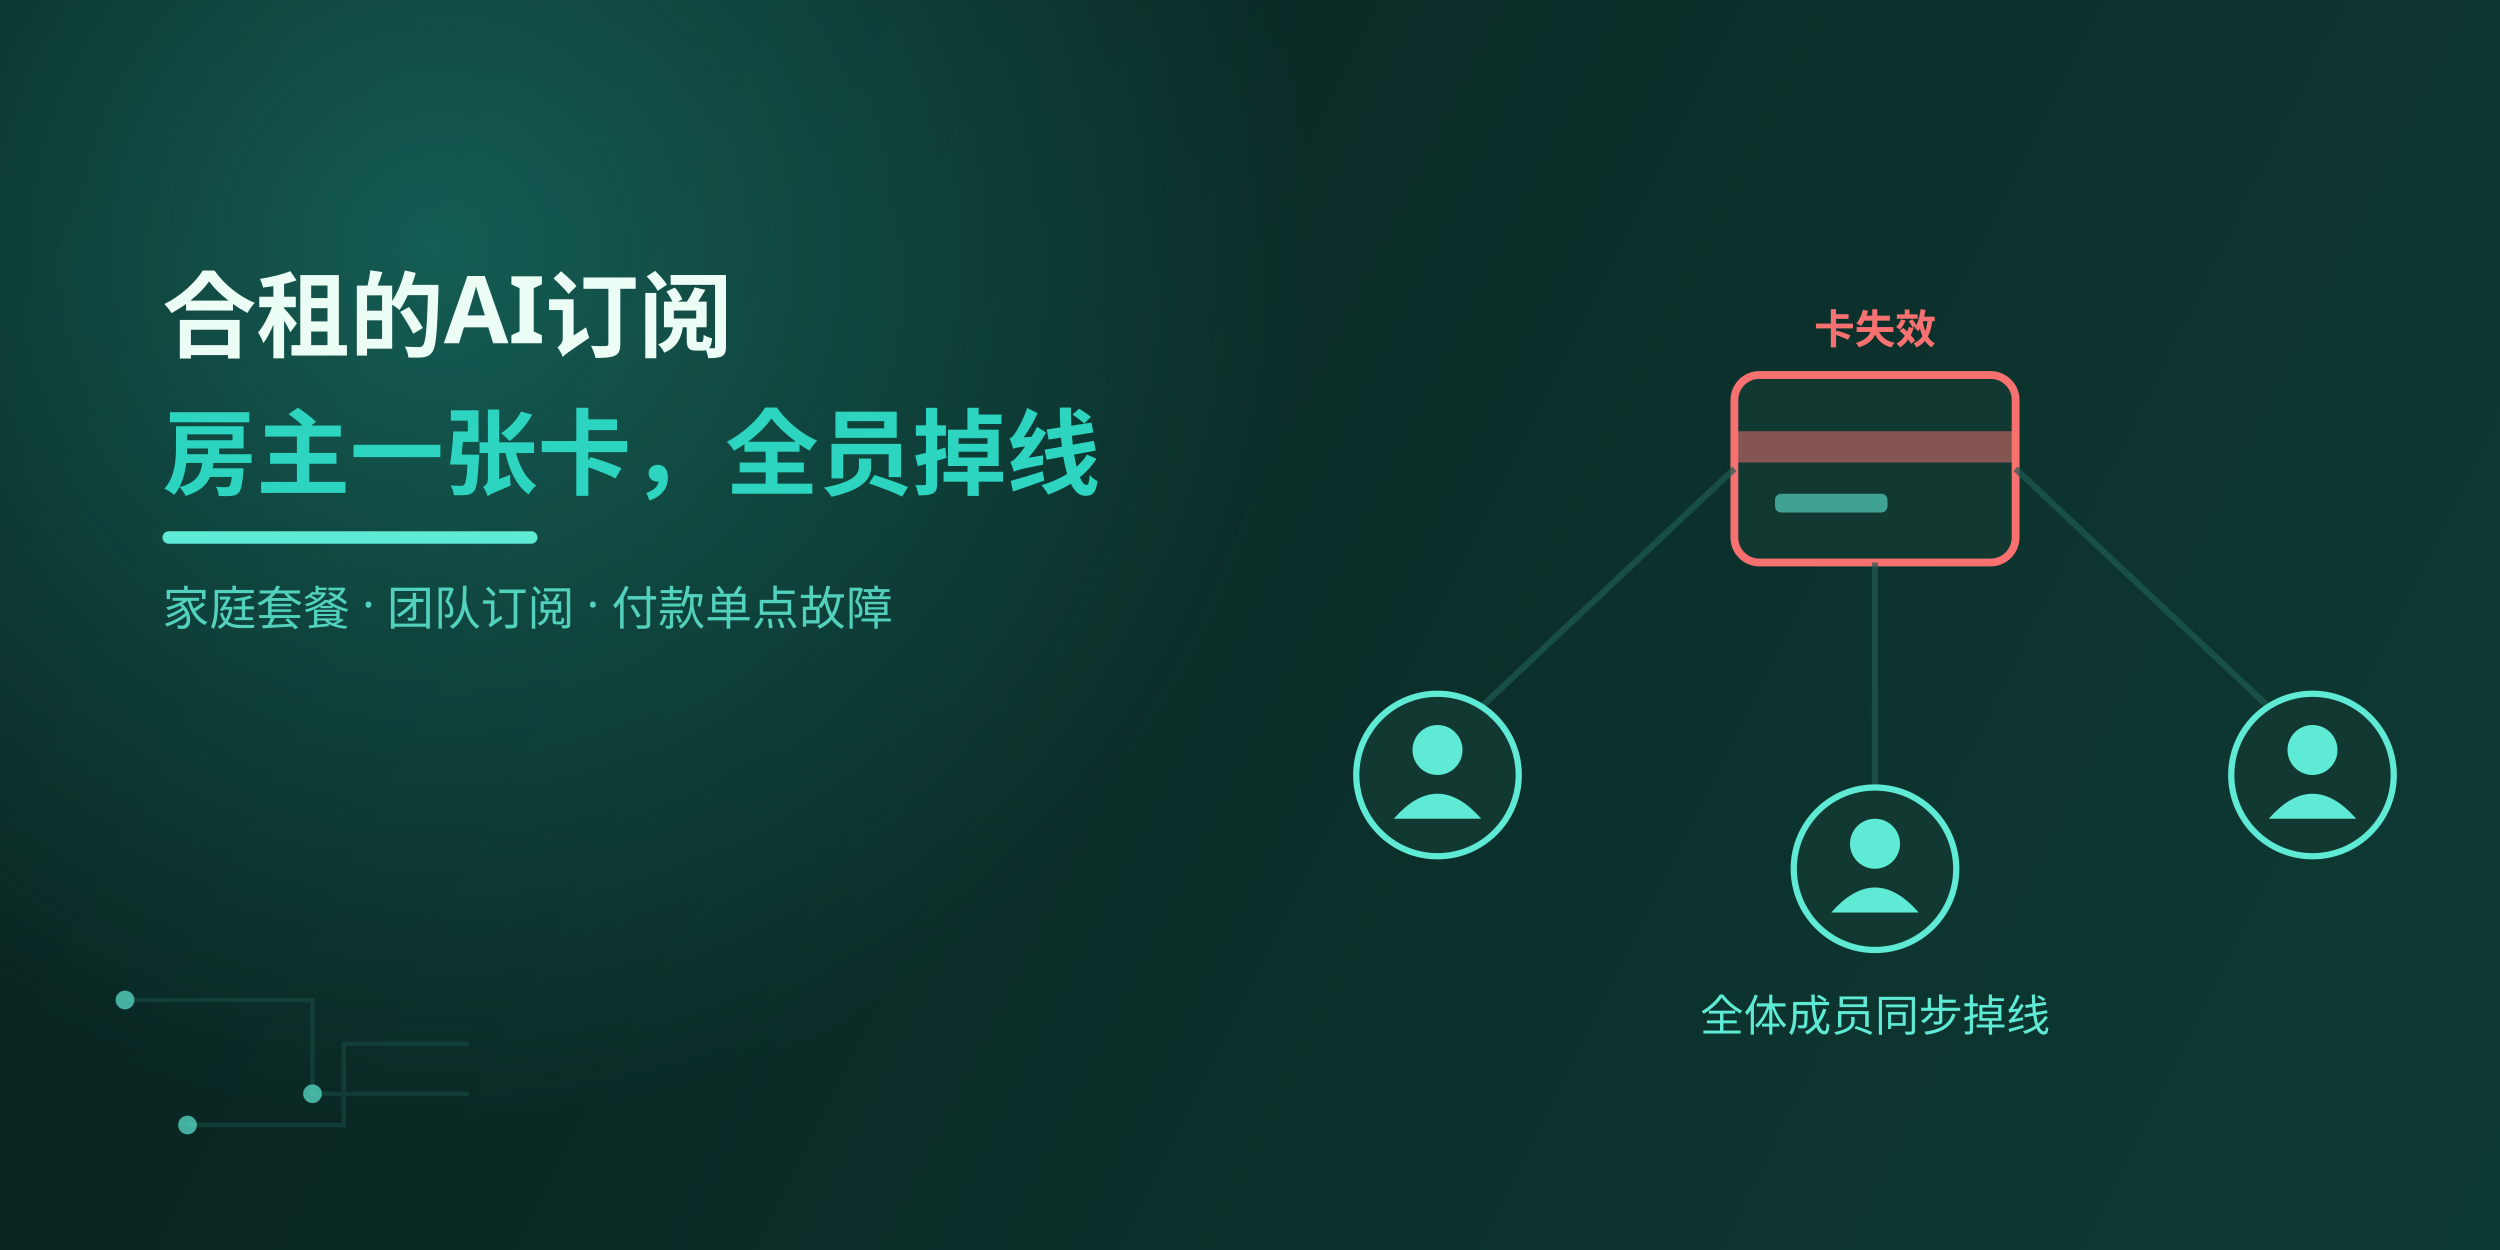
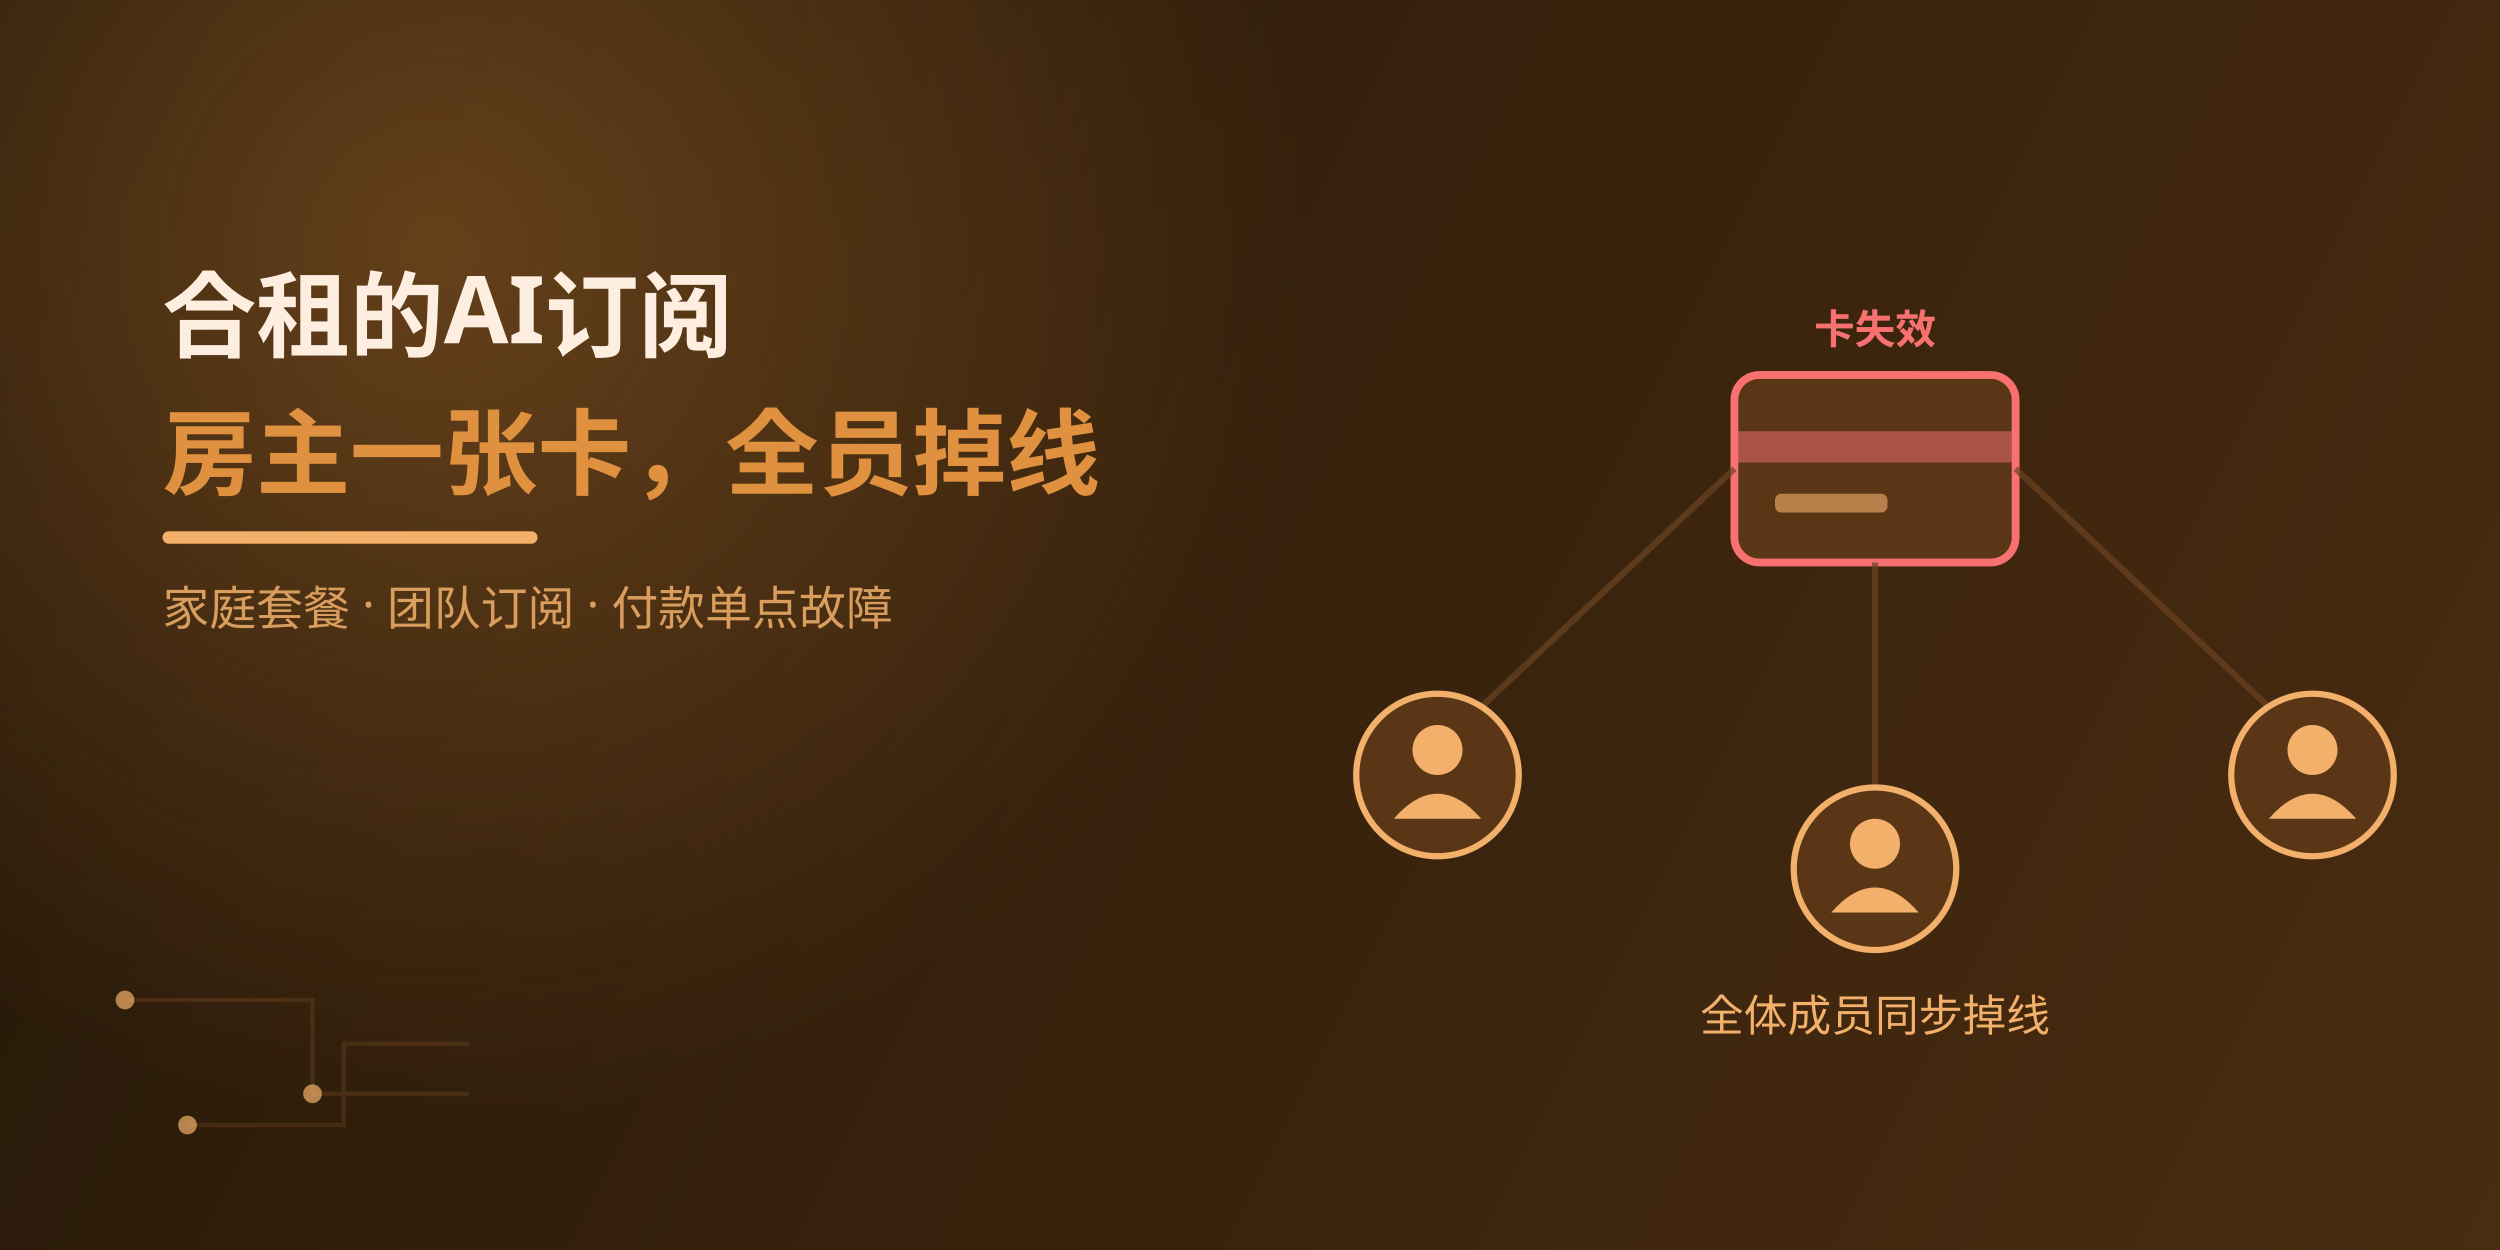
<svg xmlns="http://www.w3.org/2000/svg" viewBox="0 0 800 400" role="img" aria-label="合租AI订阅房主付款卡失效全员掉线封面图">
  <defs>
    <linearGradient id="bgGradShare" x1="0" y1="0" x2="800" y2="400" gradientUnits="userSpaceOnUse">
-       <stop offset="0" stop-color="#08201d" />
-       <stop offset="1" stop-color="#0e3a34" />
+       <stop offset="0" stop-color="#241708" />
+       <stop offset="1" stop-color="#4a2c10" />
    </linearGradient>
    <radialGradient id="glowShare" cx="140" cy="80" r="280" gradientUnits="userSpaceOnUse">
-       <stop offset="0" stop-color="#2dd4bf" stop-opacity="0.32" />
-       <stop offset="1" stop-color="#2dd4bf" stop-opacity="0" />
+       <stop offset="0" stop-color="#e0913f" stop-opacity="0.32" />
+       <stop offset="1" stop-color="#e0913f" stop-opacity="0" />
    </radialGradient>
  </defs>
  <rect width="800" height="400" fill="url(#bgGradShare)" />
  <rect width="800" height="400" fill="url(#glowShare)" />
-   <g stroke="#1e5b50" stroke-width="1.4" opacity="0.4" fill="none">
+   <g stroke="#6b4321" stroke-width="1.4" opacity="0.4" fill="none">
    <path d="M40 320 h60 v30 h50" />
    <path d="M60 360 h50 v-26 h40" />
  </g>
-   <g fill="#5eead4" opacity="0.7">
+   <g fill="#f2b06a" opacity="0.7">
    <circle cx="40" cy="320" r="3" />
    <circle cx="100" cy="350" r="3" />
    <circle cx="60" cy="360" r="3" />
  </g>
-   <text x="52" y="112" font-family="'PingFang SC','Microsoft YaHei',sans-serif" font-size="30" font-weight="700" fill="#ecfdf5">合租的AI订阅</text>
-   <text x="52" y="156" font-family="'PingFang SC','Microsoft YaHei',sans-serif" font-size="30" font-weight="700" fill="#2dd4bf">房主一张卡，全员掉线</text>
-   <rect x="52" y="170" width="120" height="4" rx="2" fill="#5eead4" />
-   <text x="52" y="200" font-family="'PingFang SC','Microsoft YaHei',sans-serif" font-size="15" font-weight="400" fill="#5eead4" opacity="0.85">家庭套餐 · 团队订阅 · 付款单点故障</text>
+   <text x="52" y="112" font-family="'PingFang SC','Microsoft YaHei',sans-serif" font-size="30" font-weight="700" fill="#fdeee0">合租的AI订阅</text>
+   <text x="52" y="156" font-family="'PingFang SC','Microsoft YaHei',sans-serif" font-size="30" font-weight="700" fill="#e0913f">房主一张卡，全员掉线</text>
+   <rect x="52" y="170" width="120" height="4" rx="2" fill="#f2b06a" />
+   <text x="52" y="200" font-family="'PingFang SC','Microsoft YaHei',sans-serif" font-size="15" font-weight="400" fill="#f2b06a" opacity="0.85">家庭套餐 · 团队订阅 · 付款单点故障</text>
  <g transform="translate(600,150)">
-     <rect x="-45" y="-30" width="90" height="60" rx="8" fill="#123832" stroke="#f87171" stroke-width="2.5" />
+     <rect x="-45" y="-30" width="90" height="60" rx="8" fill="#5a3616" stroke="#f87171" stroke-width="2.5" />
    <rect x="-45" y="-12" width="90" height="10" fill="#f87171" opacity="0.5" />
-     <rect x="-32" y="8" width="36" height="6" rx="2" fill="#5eead4" opacity="0.6" />
+     <rect x="-32" y="8" width="36" height="6" rx="2" fill="#f2b06a" opacity="0.6" />
    <text x="0" y="-40" text-anchor="middle" font-family="'PingFang SC','Microsoft YaHei',sans-serif" font-size="13" fill="#f87171" font-weight="700">卡失效</text>
  </g>
-   <g stroke="#1e5b50" stroke-width="2" fill="none" opacity="0.7">
+   <g stroke="#6b4321" stroke-width="2" fill="none" opacity="0.7">
    <path d="M555 150 L470 230" />
    <path d="M600 180 L600 260" />
    <path d="M645 150 L730 230" />
  </g>
-   <g fill="#123832" stroke="#5eead4" stroke-width="2">
+   <g fill="#5a3616" stroke="#f2b06a" stroke-width="2">
    <circle cx="460" cy="248" r="26" />
    <circle cx="600" cy="278" r="26" />
    <circle cx="740" cy="248" r="26" />
  </g>
-   <g fill="#5eead4">
+   <g fill="#f2b06a">
    <circle cx="460" cy="240" r="8" />
    <path d="M446 262 q14 -16 28 0 z" />
    <circle cx="600" cy="270" r="8" />
    <path d="M586 292 q14 -16 28 0 z" />
    <circle cx="740" cy="240" r="8" />
    <path d="M726 262 q14 -16 28 0 z" />
  </g>
-   <text x="600" y="330" text-anchor="middle" font-family="'PingFang SC','Microsoft YaHei',sans-serif" font-size="14" fill="#5eead4">全体成员同步掉线</text>
+   <text x="600" y="330" text-anchor="middle" font-family="'PingFang SC','Microsoft YaHei',sans-serif" font-size="14" fill="#f2b06a">全体成员同步掉线</text>
</svg>
